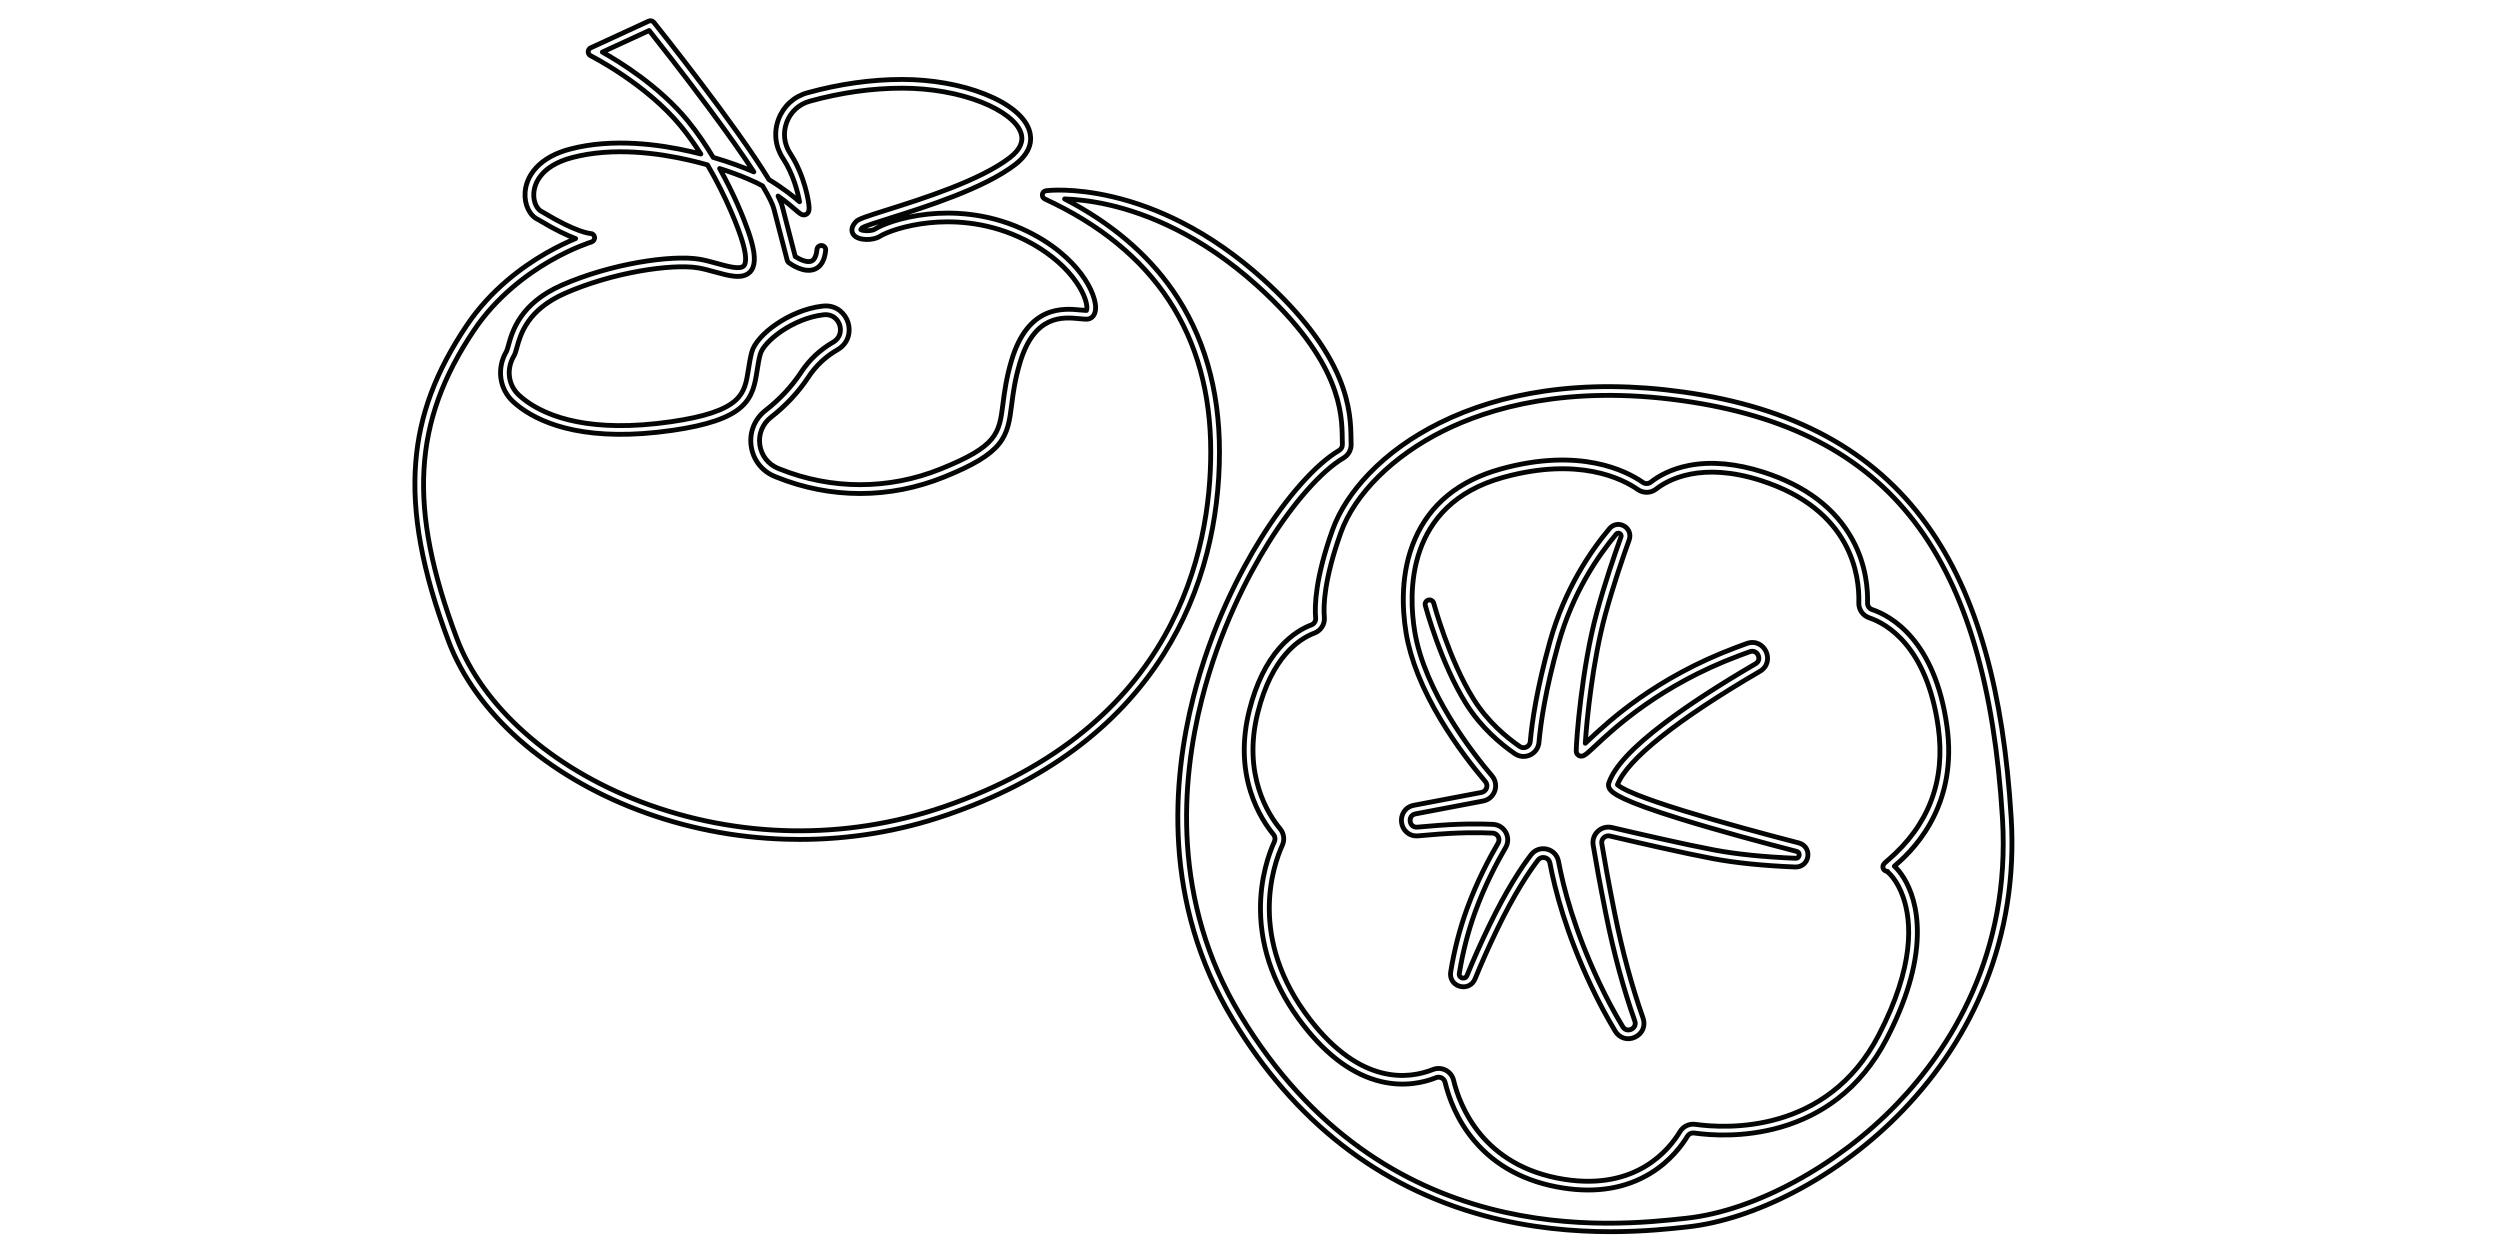
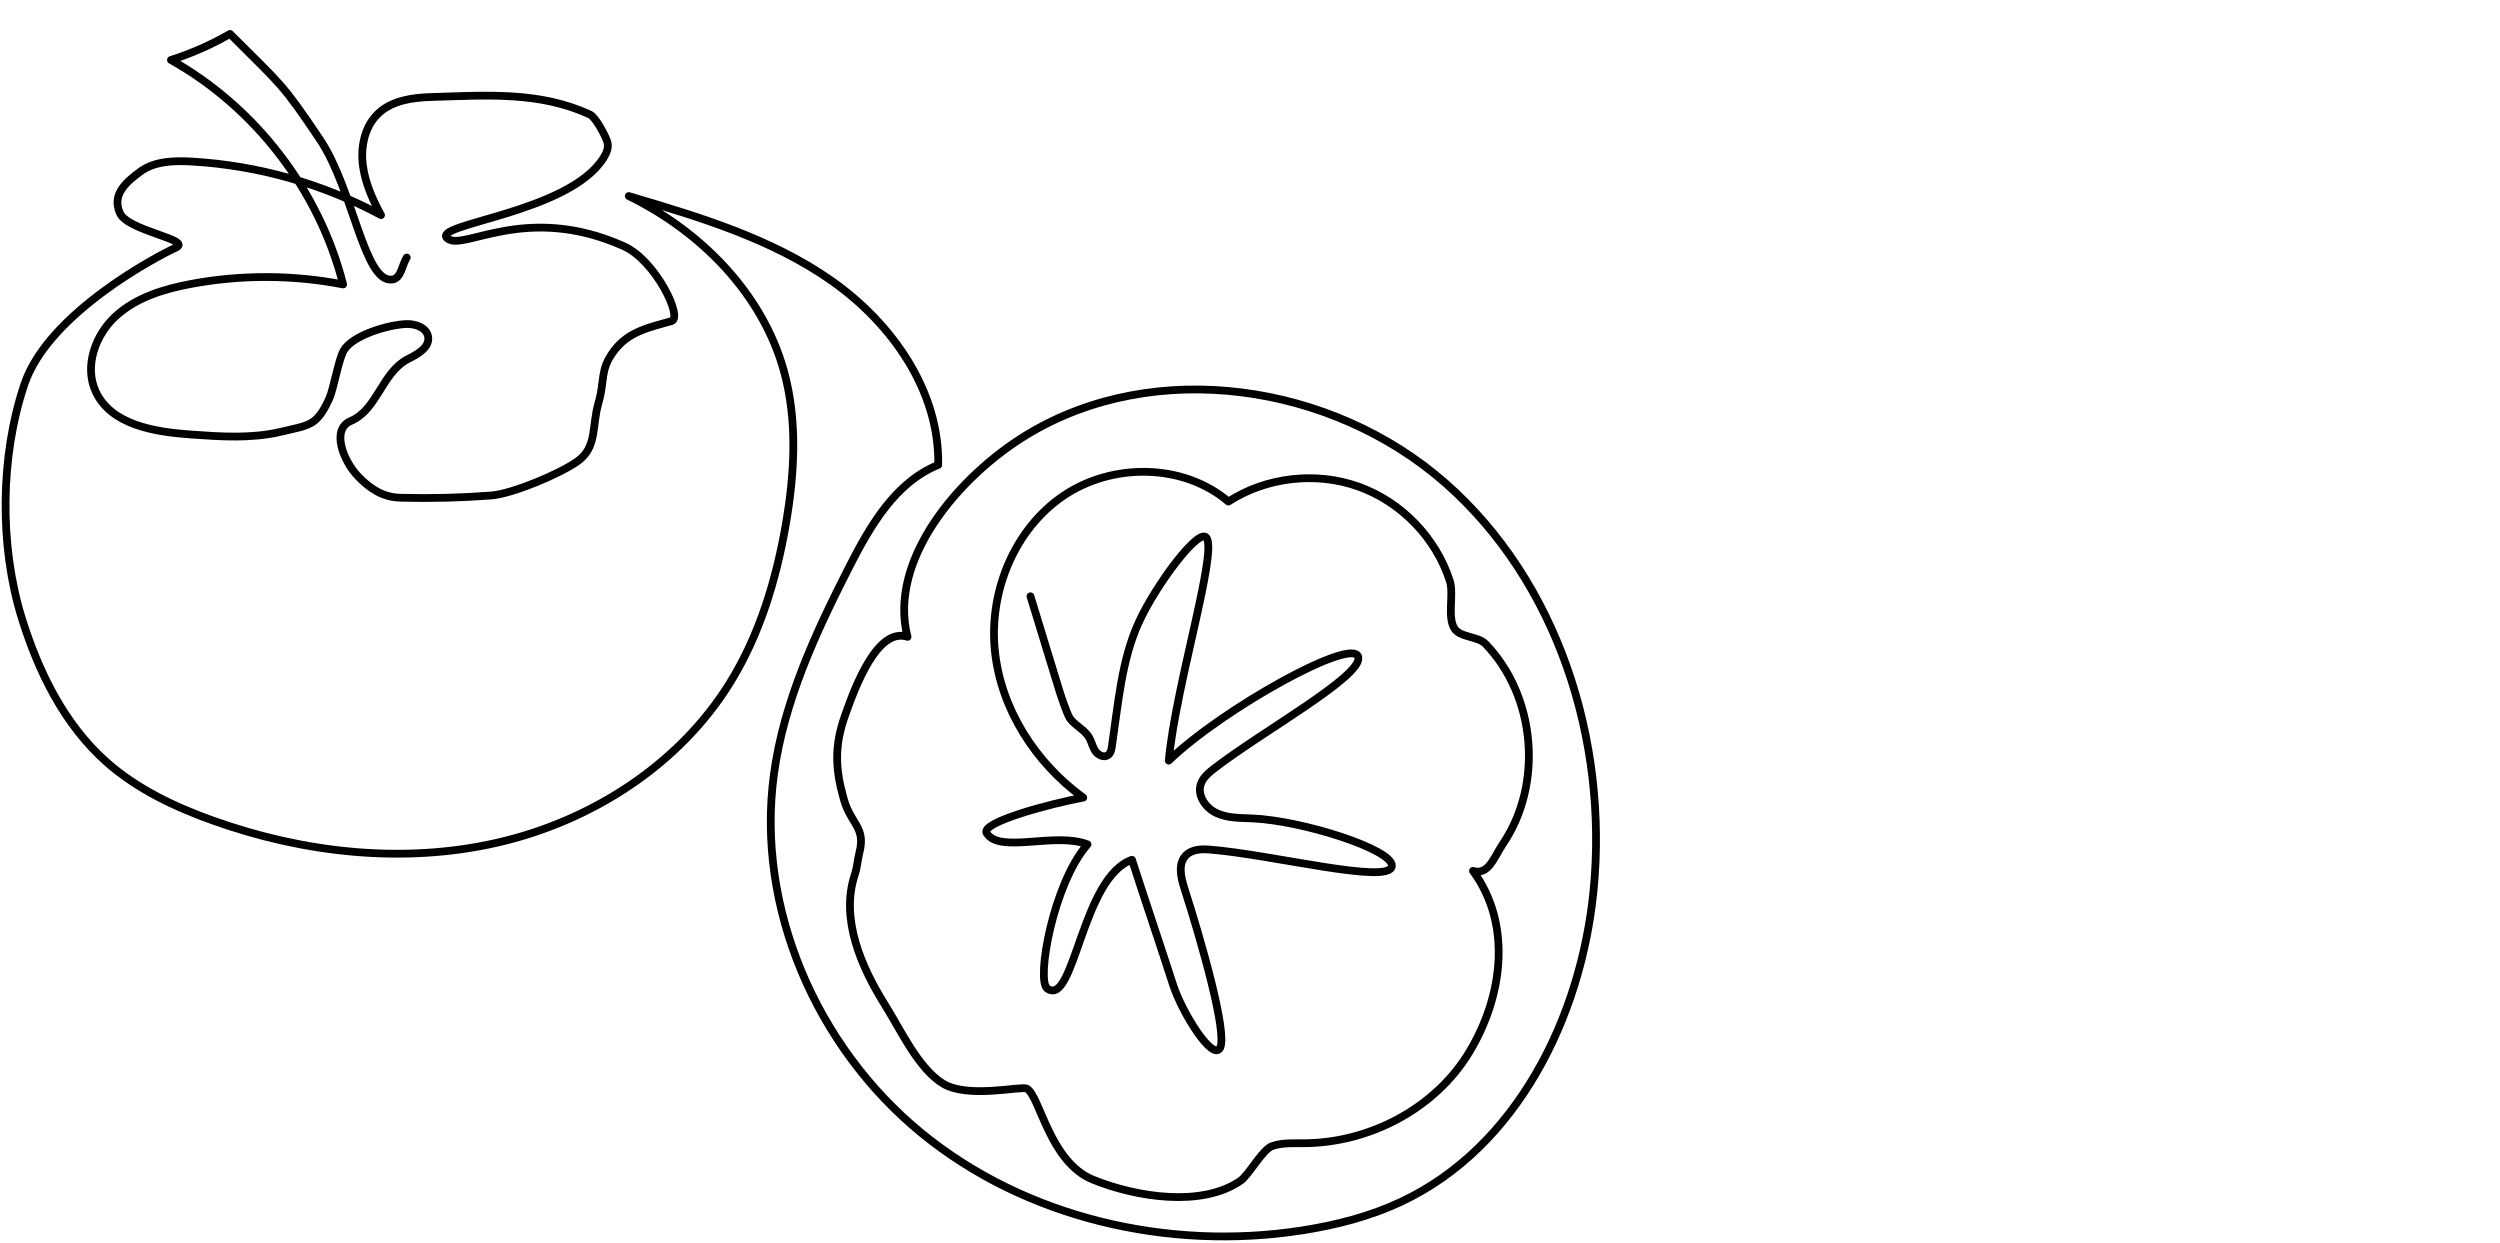
- <svg xmlns="http://www.w3.org/2000/svg" version="1.1" id="mySVG" xml:space="preserve" width="6867.093" height="3412.44" viewBox="0 0 6867.093 3412.44">
-   <defs id="defs6" />
-   <g id="g10" transform="matrix(1.333333,0,0,-1.333333,0,3412.44)">
-     <g id="g12" transform="scale(0.1)">
-       <path d="m 14692.93,22350.563 c 341.71,-99.7 630.5,-208 836.88,-298.3 -207.78,320.2 -512.37,756.8 -954.8,1351.4 -530.01,712.4 -1049.83,1370.4 -1201.12,1560.9 l -964.8,-444.6 c 347.6,-194.4 1177.27,-702.6 1760.95,-1417.2 198.68,-243.2 374.38,-505.1 522.89,-752.2 z m -3596.07,-1285.7 c 0.13,0 0.26,-0.1 0.39,-0.1 -0.14,0 -0.26,0.1 -0.39,0.1 z m 6664.69,-164.8 c -0.02,0 -0.04,0 -0.06,0 0,0 0.02,0 0.06,0 z m -749.01,-1609.3 c 239.92,0 401.24,-164.7 457.38,-338.7 59.54,-184.5 15.51,-430.6 -217.09,-564.4 -243.58,-140 -445.22,-329.6 -599.33,-563.3 -203.21,-308.2 -462.76,-586.8 -771.44,-827.9 -173.92,-135.9 -259.56,-347.7 -229.1,-566.5 30.69,-220.6 172.18,-402.4 378.48,-486.4 10.76,-4.4 21.63,-8.8 32.6,-13.2 1067.68,-429.3 2243.66,-429.3 3311.3,0 1175,472.6 1207.9,728.1 1287.2,1345.4 30,233.6 67.3,524.4 175,888.1 340,1148.7 1074.5,1077 1427.5,1042.6 46.4,-4.6 86.8,-8.5 116.8,-8.7 6.5,12.8 17.6,58.1 -2.3,149.7 -19.9,91 -96.2,336.3 -375.8,646.9 -257.4,285.9 -610.2,534.7 -1020.4,719.4 -716.8,322.9 -1396,335.9 -1839.6,290 -510.6,-52.9 -892.53,-198.6 -1024.71,-283.6 -123.69,-79.6 -426.63,-93.1 -530.74,33.1 -30.04,36.5 -85.6,136.1 47.01,274.8 51.31,53.6 206.52,104.5 647.78,243.6 714.06,225.2 1909.26,602.1 2522.26,1075.4 210.4,162.5 286.7,334.2 226.6,510.2 -77.5,227.4 -373.1,457.3 -810.9,630.9 -469.5,186.1 -1049.7,288.5 -1633.9,288.5 -619.01,0 -1259.82,-90.2 -1904.58,-268.2 -221.1,-61 -394.23,-219.1 -475.02,-433.7 -81.19,-215.7 -55.02,-450.1 71.82,-643.1 3.12,-4.7 6.21,-9.5 9.28,-14.2 288.79,-446.1 379.72,-991.9 379.72,-1106.5 0,-31.8 0,-106.3 -65.24,-136 -68.47,-31.3 -119.67,13.2 -212.61,94 -72.41,62.9 -186.09,161.8 -361.24,285.7 42.68,-87.2 72.99,-161.9 88.34,-221.2 l 265.6,-1025.3 c 76.56,-50.5 239.32,-135.7 336.87,-92.6 75.32,33.3 101.77,148.4 110.69,239.1 4.86,49.4 48.86,85.7 98.38,80.7 49.46,-4.8 85.62,-48.9 80.76,-98.3 -19.83,-201.6 -93.02,-331.6 -217.55,-386.3 -225.56,-99.2 -510.27,106.8 -541.98,130.7 -16.31,12.2 -27.97,29.6 -33.08,49.4 l -273.94,1057.5 c -21.46,82.8 -84.81,226.5 -232.12,473.6 -0.38,0.2 -0.77,0.5 -1.15,0.7 -112.57,67.9 -434.13,215.6 -884.7,359.2 80.01,-143.3 149.35,-277.2 207.11,-394 233.02,-471.5 382.88,-876.1 445.44,-1097.5 92.11,-326 82.84,-530.2 -29.19,-642.9 -153.08,-153.9 -431.62,-76.7 -726.52,4.9 -117.58,32.6 -239.16,66.3 -349.61,84 -266.25,42.9 -710.06,18.2 -1187.2,-65.8 -537.31,-94.7 -1083.86,-256.8 -1538.98,-456.5 -784.05,-344 -923.36,-849.5 -998.2,-1121.1 -18.42,-66.9 -32.97,-119.7 -53.78,-159.8 -3.5,-6.8 -7.24,-13.6 -11.18,-20.4 -157.64,-271.4 -111.13,-602.4 113.12,-804.9 48.63,-43.9 97.38,-83.6 144.87,-118 449.85,-325.7 1332.85,-663.6 2984.9,-424.5 682.11,98.8 1103.57,238.4 1326.36,439.5 193.03,174.2 225.83,382.4 267.37,646 17.39,110.3 35.36,224.4 66.93,346.2 93.33,360.4 778.95,868.6 1446.1,948.1 7.92,1 15.83,1.9 23.73,2.7 19.07,1.9 37.7,2.9 55.88,2.9 z M 38885.14,7642.063 c 0.1,0 0.2,0 0.4,0 -0.2,0 -0.3,0 -0.4,0 z M 33181.94,219.163 c -751.2,0 -1657.6,73 -2605.9,329.699 -2172,587.903 -3914.5,1947.801 -5179,4041.801 -1452.7,2405.5 -1244.7,4934.4 -814.4,6632.3 370.1,1460.3 965.1,2593.9 1399,3287.7 532.3,851.2 1132.5,1525.2 1605.5,1803.1 43.7,25.6 69.6,73.1 67.7,123.8 -1.4,35.2 -1.9,74.3 -2.4,115.7 -6.5,517.2 -20.1,1593.3 -1752.4,3155.7 -1171.4,1056.6 -2288.7,1483.3 -3019.7,1655.3 -394.7,92.9 -720.6,123.4 -948.1,130.7 951.2,-492.3 1699.3,-1125 2227.1,-1884.2 639.3,-919.8 963.4,-2037.8 963.4,-3323.2 0,-718.4 -86.4,-1419.5 -256.8,-2083.8 -193.6,-755.1 -496,-1460.1 -898.5,-2095.5 -954.8,-1506.8 -2460.5,-2620 -4475.4,-3308.8 -970.88,-331.9 -1983.98,-499.6 -3015.44,-499.6 -98.26,0 -196.51,1.5 -295.09,4.6 -1054.99,32.6 -2081.51,236.5 -3051.06,606.2 -923.1,352 -1764.42,851.1 -2433.03,1443.4 -679,601.4 -1181.814,1301.3 -1454.084,2024 -275.894,732.3 -464.449,1386.5 -576.437,1999.9 -110.282,604.1 -143.813,1155.4 -102.489,1685.2 76.16,976.6 410.981,1876 1053.71,2830.4 492.55,731.4 1148.94,1205.1 1612.85,1473.6 248.45,143.8 467.52,245.2 627.49,311.5 -167.32,61.7 -411.61,174.1 -751.24,379 -3.58,2.1 -7.11,4.4 -10.62,6.8 -0.75,0.5 -1.51,1 -2.26,1.5 -180.85,77.4 -294.57,308.7 -276.85,563.8 9.04,130.1 56.71,324.7 232.45,512.5 162.45,173.7 397.14,301.8 697.55,380.6 873.66,229.3 1838.87,96.9 2494.75,-54.6 66.61,-15.3 132.04,-31.3 196,-47.8 -125.15,196.7 -261.43,389.5 -407.6,568.4 -714.8,875.1 -1852.25,1451 -1863.66,1456.7 -30.93,15.5 -50.25,47.4 -49.68,82 0.57,34.6 20.9,65.8 52.31,80.2 l 1193.06,549.8 c 37.56,17.3 82.11,6.8 107.95,-25.5 82.7,-103.4 1698.56,-2127.3 2369.88,-3238 320.36,-196.4 515.13,-357.2 631.06,-457.1 -34.56,192.8 -128.28,564.8 -334,882.6 l -8.64,13.3 c -158.79,241.6 -191.54,535.1 -89.84,805.3 101.29,269.1 318.37,467.3 595.58,543.8 660.37,182.3 1317.28,274.7 1952.48,274.7 606.3,0 1210.2,-106.9 1700.2,-301.2 494.1,-195.9 819,-458.7 915,-740 60.3,-176.7 59.4,-443.4 -287,-710.9 -638.3,-492.8 -1852.6,-875.8 -2578.13,-1104.6 -259,-81.6 -526.72,-166.1 -574.21,-198.9 -17.39,-18.5 -25.42,-31.3 -29.07,-38.7 46.64,-29.8 224.94,-31.2 287.71,9.1 126.23,81.3 519.31,250.8 1103.5,311.3 465.6,48.2 1178.8,34.5 1932.2,-304.9 643.5,-289.8 1012.5,-659.4 1208.7,-918.4 220.3,-290.7 336.9,-597.8 297.2,-782.6 -21.1,-98.2 -89.5,-159.2 -178.5,-159.2 -39.1,0 -84.5,4.5 -137.2,9.6 -351.4,34.3 -939.6,91.7 -1237.4,-914.5 -103.6,-349.8 -138.4,-620.8 -169.1,-859.9 -41.1,-319.9 -73.6,-572.6 -262.1,-806.2 -189.5,-234.8 -529.3,-439.1 -1136.4,-683.3 -556,-223.6 -1135.69,-337 -1722.83,-337 -587.15,0 -1166.78,113.4 -1722.81,337 -11.21,4.5 -22.32,9 -33.33,13.5 -266.48,108.5 -449.24,343.4 -488.89,628.3 -39.42,283.2 71.45,557.3 296.57,733.1 293.26,229.1 539.53,493.3 731.98,785.2 169.71,257.4 391.72,466.1 659.86,620.3 155.3,89.3 170.07,246 135.53,353 -35.32,109.5 -141.32,230.8 -323.57,212 -6.95,-0.7 -13.89,-1.5 -20.84,-2.3 -616.38,-73.5 -1223.44,-545.4 -1293.14,-814.5 -29.36,-113.4 -46.65,-223.1 -63.36,-329.1 -43.33,-275 -84.26,-534.8 -324.58,-751.6 -250.51,-226.1 -702.09,-379.9 -1421.17,-484 -1711.75,-247.8 -2639.43,111.6 -3116.24,456.8 -52.71,38.2 -106.53,82 -159.96,130.2 -139.89,126.4 -231.09,299.5 -256.81,487.7 -25.28,184.8 13.33,377.1 108.69,541.2 2.47,4.3 4.8,8.5 6.99,12.7 12.13,23.5 25.08,70.5 40.08,124.9 76.89,279 236.91,859.7 1099.42,1238.1 1019.84,447.5 2261.52,626.2 2827.08,535.3 120.29,-19.4 246.75,-54.4 369.05,-88.3 221.25,-61.3 472.02,-130.7 550.88,-51.4 33.6,33.8 76.16,139.3 -16.42,467 -84.43,298.8 -343.23,958.2 -729.92,1615.7 -118.15,33.4 -242.85,65.7 -373.07,95.8 -636.13,146.9 -1570.38,275.8 -2408.54,55.8 -685.18,-179.8 -785.01,-571.5 -796.13,-731.5 -13.85,-199.3 77.01,-347.8 169.52,-386.4 13.25,-5.6 23.33,-12.3 29.99,-16.7 1.19,-0.8 2.37,-1.7 3.61,-2.4 668.59,-403.3 942.49,-426.7 958.73,-427.7 44.82,1.2 82.21,-31 89.53,-75.3 7.36,-44.6 -21.02,-87.8 -64.28,-100.9 -3.72,-1.1 -382.09,-117.4 -867.62,-399.1 -446.07,-258.9 -1076.92,-714.6 -1549.12,-1415.7 -1268.381,-1883.5 -1368.092,-3664.3 -355.646,-6351.5 528.996,-1404.1 1943.136,-2661.2 3782.816,-3362.7 1999.17,-762.3 4214.96,-801 6239.15,-109.1 4793.3,1638.5 5509,5288.1 5509,7317.8 0,2407.7 -1149.8,4159.3 -3417.5,5206.1 -36.4,16.8 -57.3,55.7 -51.2,95.3 6.1,39.7 37.7,70.5 77.5,75.6 22.1,2.9 551.1,67.6 1370.1,-125.1 478.7,-112.6 958,-290.6 1424.3,-529 581.9,-297.5 1145.3,-690.4 1674.7,-1167.8 768.3,-693 1297.2,-1380.5 1572,-2043.5 231.1,-557.6 236.5,-987 239.8,-1243.6 0.5,-40.2 1,-78.2 2.2,-111.1 4.5,-117.1 -55.4,-226.6 -156.3,-285.9 -449.2,-263.9 -1026.4,-915.6 -1544.1,-1743.3 -427.1,-683 -1012.7,-1798.8 -1377.1,-3236.5 -421.9,-1664.6 -626.6,-4142.7 794,-6495.1 2943.4,-4874.398 7651,-4356.801 9197.9,-4186.801 1405.1,154.403 3103.6,1077.101 4327.2,2350.501 1088.3,1132.6 2349.5,3073.4 2177.2,5886.9 -332.7,5434 -2309.5,8007.8 -6610.1,8606.2 -2357.6,328 -3966.6,-156.1 -4901.3,-619.9 -1042,-517.2 -1834.6,-1303.4 -2120.3,-2103.2 -344.5,-964.8 -359.9,-1505 -338.4,-1741.1 12.9,-141.5 -70.8,-275.2 -203.7,-325 -312.4,-117.2 -879.5,-486.4 -1168.4,-1641.8 -318.1,-1272.4 217.1,-2097 461.9,-2392.4 77.5,-93.5 95.3,-225 45.3,-335 -191.8,-421.7 -717.3,-1927 571.1,-3593 1047.6,-1354.8 2034.5,-1226.7 2529.5,-1029.7 85.8,34.1 182,29.3 263.9,-13.1 81.8,-42.4 141.2,-118.2 162.7,-208 126.3,-525 601,-1775 2278.2,-2040.3 1481.1,-234.296 2162.1,608.7 2386.2,982 65.5,109.2 189.9,168.1 317.1,150.2 616.4,-87 2710.6,-211.9 3775.3,1835.8 740,1423.2 683.3,2332.9 505.3,2845.3 -122.6,353.3 -300.5,509.4 -339.6,532.3 -33,5.8 -60.3,27.7 -72,59.3 -22.2,60.2 22.8,102.6 39.7,118.5 13.7,12.9 32.7,29.2 56.8,49.8 841.6,719.8 1191,1640.7 1038.5,2737.2 -234,1681.9 -1072,2138.7 -1421.5,2257 -133.3,45.1 -220,169.8 -215.8,310.3 16.7,556.9 -146.3,1917 -2015,2517.6 -1239.7,398.5 -1923.1,10.8 -2159.4,-174.3 -111,-87 -263.2,-91.2 -378.9,-10.5 -314.5,219.4 -1214.5,682.8 -2776.1,249 -2019.8,-561.1 -1945.7,-2403.8 -1820.1,-3170 202.5,-1235.4 1180.9,-2494 1592.1,-2977.8 74,-87.1 95.6,-203.5 57.8,-311.3 -37.9,-107.9 -127.6,-185.3 -239.9,-207 -326.4,-63.1 -825,-158.7 -1346.4,-256.1 l -44.4,-8.3 c -95,-17.9 -119.4,-94.3 -111.5,-154.3 8,-59.8 51.3,-127 147.6,-119.6 73.9,5.7 146.2,11.8 214.7,18.1 619.9,56.3 1072.9,52.4 1343.7,39.1 112.2,-5.5 211.1,-67.7 264.5,-166.4 53.3,-98.5 51.4,-215.1 -5.2,-311.8 -175.4,-299.7 -426.5,-772.5 -626.7,-1323.5 -145.8,-401.2 -255.8,-827.9 -327,-1268.4 -11,-67.9 42.6,-88.3 59.2,-93 16.7,-4.7 73.1,-14.9 98.9,48.8 129.1,318.8 281.1,660.2 451.8,1014.9 361.6,751.5 671.6,1215.8 868,1473 77.2,101 202.1,145.5 326,116 124.3,-29.6 216.1,-126 239.5,-251.6 101,-541.4 327.2,-1411.5 830.9,-2481.9 152.8,-324.6 318.4,-635.5 492.3,-923.9 47.4,-78.6 124.9,-77.9 176.8,-53.3 52.3,24.7 102.4,84.4 71.7,171.4 -234.3,662.7 -433.3,1398 -591.6,2185.6 -129.9,646.5 -216.4,1138.6 -266,1437.5 -17.4,105.2 18.6,211.4 96.4,284.2 77.8,72.9 186.2,101.8 290.1,77.4 535.6,-125.7 1522.8,-353.2 2117.1,-464.6 459,-86.1 1019.5,-142.8 1666,-168.7 59.7,-2.5 71.8,46.4 74,61.4 2.2,15 5,65.1 -53.1,80.2 -665,172.6 -1620.9,428.9 -2397.9,670.2 -1185.6,368.1 -1402.9,523.9 -1459,627.6 -24.8,45.9 -20,85.4 -11.5,110.4 111.7,331.4 488.7,736.6 1152.3,1238.7 486,367.7 1114.8,777.2 1868.9,1217.2 80.5,46.9 80.2,125.2 55.5,178 -24.7,52.7 -84.7,103.1 -172.3,71.4 -72.4,-26.2 -148.3,-54.2 -225.5,-83.1 -1622.8,-608.6 -2559.5,-1485 -2959.5,-1859.2 -67.1,-62.7 -120,-112.2 -160.3,-145.7 -40.2,-33.5 -101.1,-84.1 -167.8,-55.1 -14.6,6.3 -62.1,32.4 -62.1,102.2 0,219.6 115.6,1718.4 424.5,2851 162.7,596.5 360,1174.9 496.9,1555 14.7,40.7 -12.8,61.9 -25.4,69.1 -12.4,7.2 -44.3,20.3 -72,-12.6 -382.4,-454.2 -899.3,-1214.5 -1191,-2257.5 -268.2,-958.8 -366,-1633.8 -400.9,-2031.2 -10,-113.9 -77.7,-210.9 -181.1,-259.6 -103.7,-48.9 -222,-39.2 -316.4,25.8 -287.9,198.1 -695.8,537.9 -1004.5,1031.8 -517,827.2 -826.8,1974.2 -839.8,2022.6 -12.8,48 15.7,97.3 63.8,110.2 48,12.8 97.3,-15.7 110.1,-63.8 3.1,-11.6 316.1,-1169.6 818.6,-1973.6 292.2,-467.7 680,-790.5 953.8,-978.9 41.1,-28.4 92.6,-32.6 137.7,-11.3 44.8,21.1 74.2,63.2 78.5,112.5 35.5,405 134.9,1091.9 406.8,2064 300.4,1074 832.9,1857.1 1226.7,2324.9 75.2,89.3 198.4,111 299.6,52.7 101.4,-58.4 144.5,-176.1 104.9,-286.1 -135.8,-377.1 -331.5,-950.6 -492.6,-1541.4 -262.6,-962.9 -383.4,-2191.6 -411.6,-2648.5 25.6,23.5 53.2,49.4 80.6,75 407.8,381.5 1362.9,1275.1 3019.3,1896.2 77.8,29.2 154.4,57.4 227.4,83.8 187.8,68 337.3,-37.5 396.6,-164.4 59.4,-126.7 44.7,-309.1 -127.8,-409.7 -1698.3,-990.9 -2737.5,-1818.7 -2933.4,-2335.6 24.2,-24.2 109.7,-89.1 400.9,-206.2 229.8,-92.3 549.6,-202.2 950.5,-326.6 772.7,-239.7 1722.8,-494.5 2383.7,-666 129,-33.4 205.5,-148.9 186,-280.7 -19.5,-131.9 -126.3,-220.1 -259.3,-214.9 -655.2,26.1 -1224.4,83.9 -1692,171.5 -597.7,112.1 -1588,340.3 -2125.1,466.4 -45.7,10.7 -91.6,-1.5 -125.9,-33.6 -34.2,-32.1 -49.5,-77 -41.8,-123.3 49.4,-297.6 135.4,-787.5 264.9,-1431.6 156.6,-779.2 353.4,-1506.3 584.8,-2161 56.4,-159.7 -11.2,-321.8 -164.5,-394.2 -152.9,-72.2 -320.6,-21.5 -407.9,123.2 -177,293.7 -345.6,610 -500.9,940.1 -511.9,1087.8 -742.1,1973.8 -845.1,2525.6 -10.3,55.5 -49.3,96.4 -104.3,109.5 -54.4,13 -107.2,-5.8 -141.1,-50.2 -191.3,-250.5 -493.9,-703.9 -848.9,-1441.8 -169,-351.2 -319.5,-689.2 -447.2,-1004.4 -52,-128.2 -181.2,-191.7 -314.1,-154.6 -133.1,37.2 -210.6,158.6 -188.5,295.1 73,451.6 185.9,889.4 335.5,1301.2 204.8,563.6 461.4,1046.8 640.5,1352.9 24.9,42.6 25.8,91.9 2.3,135.2 -23.6,43.5 -65.5,69.9 -115,72.3 -265.1,13 -709.1,16.8 -1318.6,-38.6 -69.3,-6.3 -142.4,-12.5 -217.1,-18.3 -197.2,-15.3 -320.2,127 -339.9,275.5 -19.7,148.5 62.1,318.1 256.6,354.8 l 44.7,8.4 c 520.9,97.2 1019.1,192.8 1345.3,255.8 48.8,9.5 87.7,43 104.1,89.9 16.5,46.8 7.1,97.3 -25.1,135.1 -239.8,282.2 -593.1,730.8 -913.8,1265.2 -386.7,644.4 -628.5,1250 -718.7,1800.1 -81.6,497.8 -116.5,1236 181.2,1925.7 310.9,720.5 905.9,1207.3 1768.4,1446.8 1635.3,454.3 2591.8,-40.8 2927.2,-274.8 50.3,-35.1 116.6,-33.3 164.9,4.6 148.1,116 404.9,269.9 787.4,344.1 456.1,88.4 973.6,41.3 1538.1,-140.1 864,-277.7 1479.7,-745.4 1830,-1390.1 287.7,-529.4 317.6,-1044.4 309.8,-1304.3 -1.8,-60.8 35.8,-114.8 93.6,-134.4 381.2,-129 1294.3,-621.5 1542.1,-2402.7 103.3,-742.7 -14.7,-1420 -350.7,-2013 -259.5,-458.2 -581.2,-741.9 -732.7,-871.8 6.9,-6.2 14.1,-13 21.6,-20.3 42.7,-41.6 108.1,-115 177.3,-228.9 132.4,-218.2 287.7,-599.4 274.6,-1176.2 -14.3,-634.2 -228.8,-1354.2 -637.4,-2140 -259.9,-499.8 -599.2,-912.7 -1008.6,-1227.2 -341.4,-262.2 -734.3,-458.5 -1167.9,-583.3 -755,-217.4 -1441.6,-168.8 -1783.7,-120.5 -55.4,7.9 -109.4,-17.6 -137.6,-64.6 -106.5,-177.5 -347.6,-513.2 -765.7,-767.8 -505.7,-307.9 -1112.3,-408.599 -1802.9,-299.4 -767.2,121.4 -1380.3,448 -1822.3,970.8 -361.5,427.6 -527.3,891.4 -602.8,1205.3 -9.5,39.5 -34.5,71.5 -70.6,90.2 -36,18.6 -76.7,20.6 -114.5,5.6 -250.9,-99.8 -651.2,-194.8 -1133.5,-80.4 -570.7,135.4 -1110.7,528.1 -1604.9,1167.3 -575.6,744.3 -871.6,1540.7 -879.8,2366.8 -6.5,663.6 177.1,1168.8 287.2,1410.8 22,48.4 14.4,104.2 -20,145.6 -116.5,140.6 -332.6,441.8 -470.4,878.8 -164.9,522.9 -174.2,1085.5 -27.5,1672.2 136,543.8 348.3,981.8 631.2,1301.8 242.2,273.9 486.4,404 648.6,464.8 57.2,21.5 93.2,79.1 87.7,140.1 -22.9,250.9 -8,820.7 348.1,1818 139.6,390.8 400.5,791.5 754.5,1159.1 395,410 884.6,761.6 1455.3,1044.8 643.1,319.2 1368,539.2 2154.7,653.9 884.6,128.9 1844,123.3 2851.4,-16.9 2282,-317.5 3924.5,-1209.5 5021.3,-2726.8 526.2,-727.9 923.6,-1587.5 1214.9,-2628 275.1,-982.4 448.1,-2100.7 528.8,-3418.7 73.7,-1203.6 -107.8,-2358.7 -539.3,-3433.4 -381.2,-949.2 -949,-1820.4 -1687.8,-2589.2 -647.7,-674.1 -1421.4,-1256.3 -2237.4,-1683.5 -758.1,-397 -1518.8,-646.398 -2199.9,-721.199 -339.9,-37.398 -898.2,-98.699 -1586.8,-98.801" style="fill:none;stroke:#040606;stroke-width:100;stroke-linecap:round;stroke-linejoin:round;stroke-miterlimit:10;stroke-dasharray:none;stroke-opacity:1" id="drawing" />
-     </g>
-   </g>
+ <svg xmlns="http://www.w3.org/2000/svg" version="1.1" id="mySVG" x="0px" y="0px" width="5150.32px" height="2559.33px" viewBox="0 0 5150.32 2559.33" style="enable-background:new 0 0 5150.32 2559.33;" xml:space="preserve">
+   <defs id="defs10" />
+   <style type="text/css" id="style2">
+ 	.st0{fill:none;stroke:#000000;stroke-width:16;stroke-linecap:round;stroke-linejoin:round;stroke-miterlimit:10;}
+ </style>
+   <path class="st0" d="M837.98,530.53c-9.7,15.08-11.4,42.31-29.09,45.23c-58.66,9.69-80.65-185.23-149.6-288.09  c-78.34-116.86-79.55-111.95-185.38-217.78c-38.52,22.16-79.41,40.2-121.75,53.69c174.21,97.61,305.56,268.84,354.7,462.38  c-102.82-19.9-209.38-20.31-312.35-1.2c-56.47,10.48-114.03,27.96-156.34,66.8s-65.07,103.73-40.7,155.74  c31.93,68.15,120.81,82.49,195.88,87.86c61.62,4.4,124.36,8.72,184.49-5.45c60.13-14.17,74.5-11.99,100.3-68.12  c9.35-20.34,18.8-80.04,29.97-99.43c18.29-31.74,92.94-53.51,129.56-54.58c18.81-0.55,41.47,7.65,44.37,26.24  c3.38,21.68-21.31,35.65-40.9,45.55c-54.85,27.76-63.07,104.43-118.75,128.03c-40.53,17.18-15.43,81.91,15.04,113.69  c24.67,25.73,51.26,43.33,86.89,44.28c62.48,1.67,125.04,0.15,187.36-4.57c43.83-3.32,143.27-45.11,178.79-70.99  c40.03-29.16,28.56-72.02,42.42-119.56c13.86-47.54,2.32-67.98,32.11-107.53s70.8-47.76,118.44-61.26  c24.2-6.86-33.02-125-98.08-154.16c-202.69-90.86-331.73,11.68-363.8-16.17c-34.71-30.14,250.5-51.55,321.94-166.02  c5.96-9.55,10.92-20.96,7.91-31.8c-3.56-12.82-24.12-51.85-36.2-57.42c-103.69-47.77-211.11-39.46-325.22-36.11  c-39.15,1.15-81.22,6.7-109.95,33.32c-28.63,26.53-37.56,69.2-32.44,107.89c5.12,38.69,22.33,74.6,37.42,102.15  c-119.67-64.48-253.54-102.41-389.25-110.29c-36.85-2.14-76.67-1.23-106.52,20.48c-32.69,23.78-58.91,49.47-41.96,86.18  s151.43,54.45,114.52,70.94c-30.78,13.76-261.21,132.63-311.31,280.61s-52,332.88-5.69,482.09  c34.41,110.87,87.57,219.37,174.37,296.45c62.87,55.82,140.43,92.57,219.6,120.87c187.22,66.92,392.92,89.9,586.67,45.31  s374-160.39,478.57-329.49c60.81-98.34,94.89-211.2,114.7-325.11c18.34-105.48,24.73-215.38-4.21-318.45  c-44.57-158.78-170.98-286.36-319.13-358.82c145.66,43.09,294.23,87.56,418.44,175s222,227.05,219.03,378.92  c-88.75,35.77-140.75,126.45-184.16,211.72c-68.75,135.04-133.82,275.11-154.28,425.25c-37.57,275.7,88.32,562.79,303.59,739.09  c215.27,176.3,510.15,243.82,785.05,200.81c69.97-10.95,139.3-28.76,203.41-58.85c238.24-111.82,370.86-380.03,396.52-641.95  c30.17-307.93-73.65-635.65-306.32-839.59s-597.46-259.24-861.76-98.36c-139.8,85.09-286.09,257.58-245.26,416.06  c-61.84-20.66-107.61,101.73-129.22,163.24s-19.86,109.06-1.93,171.74c14.62,51.11,45.15,57.05,32.21,108.61  c-5.26,20.95-3.4,26.52-10.04,47.08c-29.14,90.32,12.56,187.76,62.92,268.2c31.73,50.69,68.41,130.85,119.6,161.77  c51.19,30.92,161.27,4.18,172.07,9.97c27,14.49,46.69,151.15,136.33,187.58c89.64,36.43,224.88,57.44,304.27,2.12  c17.29-12.05,44.98-64.29,64.9-71.19c21.02-7.28,43.9-5.78,66.15-5.92c135.47-0.87,270.54-72.11,340.32-188.22  c69.78-116.12,87.47-263.65,7.29-372.84c32.13,9.75,43.23-28.16,61.97-56.03c83.08-123.56,67.24-304.31-36.07-411.54  c-15.49-16.08-52.31-12.96-64.19-31.86c-15.11-24.04-0.7-70.64-9.35-97.68c-28.42-88.89-99.89-162.91-187.73-194.44  c-87.84-31.52-190.07-19.84-268.53,30.69c-92.67-78.93-238.99-80.28-339.73-11.94c-100.74,68.34-153.42,196.7-141.46,317.84  s83.7,232.49,182.23,303.98c-70.64,13.1-212.4,51.34-199.04,73.18c26.38,43.13,140.9-3.04,207.84,23.19  c-70.6,80.3-106.23,280.4-82.91,297c55.79,39.72,70.72-228.8,174.46-265.27c24.55,76.24,59.9,180.68,84.45,256.92  c18.96,58.88,82.5,159.67,97.19,130.43c15.59-31.05-40.62-225.88-73.69-328.48c-7.38-22.89-13.59-51.27,3.41-68.28  c12.2-12.22,31.56-12.98,48.77-11.63c127.76,10.01,371.93,73.1,375.32,33.98c2.97-34.2-185.2-93.98-287.93-98.17  c-24.76-1.01-50.5-0.5-73-10.87c-22.5-10.37-40.47-35.88-32.86-59.46c4.63-14.35,17.22-24.43,29.18-33.62  c98.53-75.79,300.61-187.31,295.58-227.38c-5.9-46.96-280.93,106.09-390.65,212.28c14.43-154.68,99.75-425.82,78.01-459.03  c-15-22.91-104.04,96.13-139.66,173.93c-35.63,77.8-42.64,168.95-55.41,255.48c-1,6.78-2.48,14.3-8.04,18.31  c-8.45,6.1-20.79-0.12-26.48-8.85c-5.69-8.73-7.58-19.47-12.98-28.39c-9.41-15.53-27.98-23.34-38.71-38  c-6.19-8.45-19.39-48.66-22.48-58.67c-23.05-74.45-36.1-118.91-59.15-193.36" id="drawing" />
</svg>
